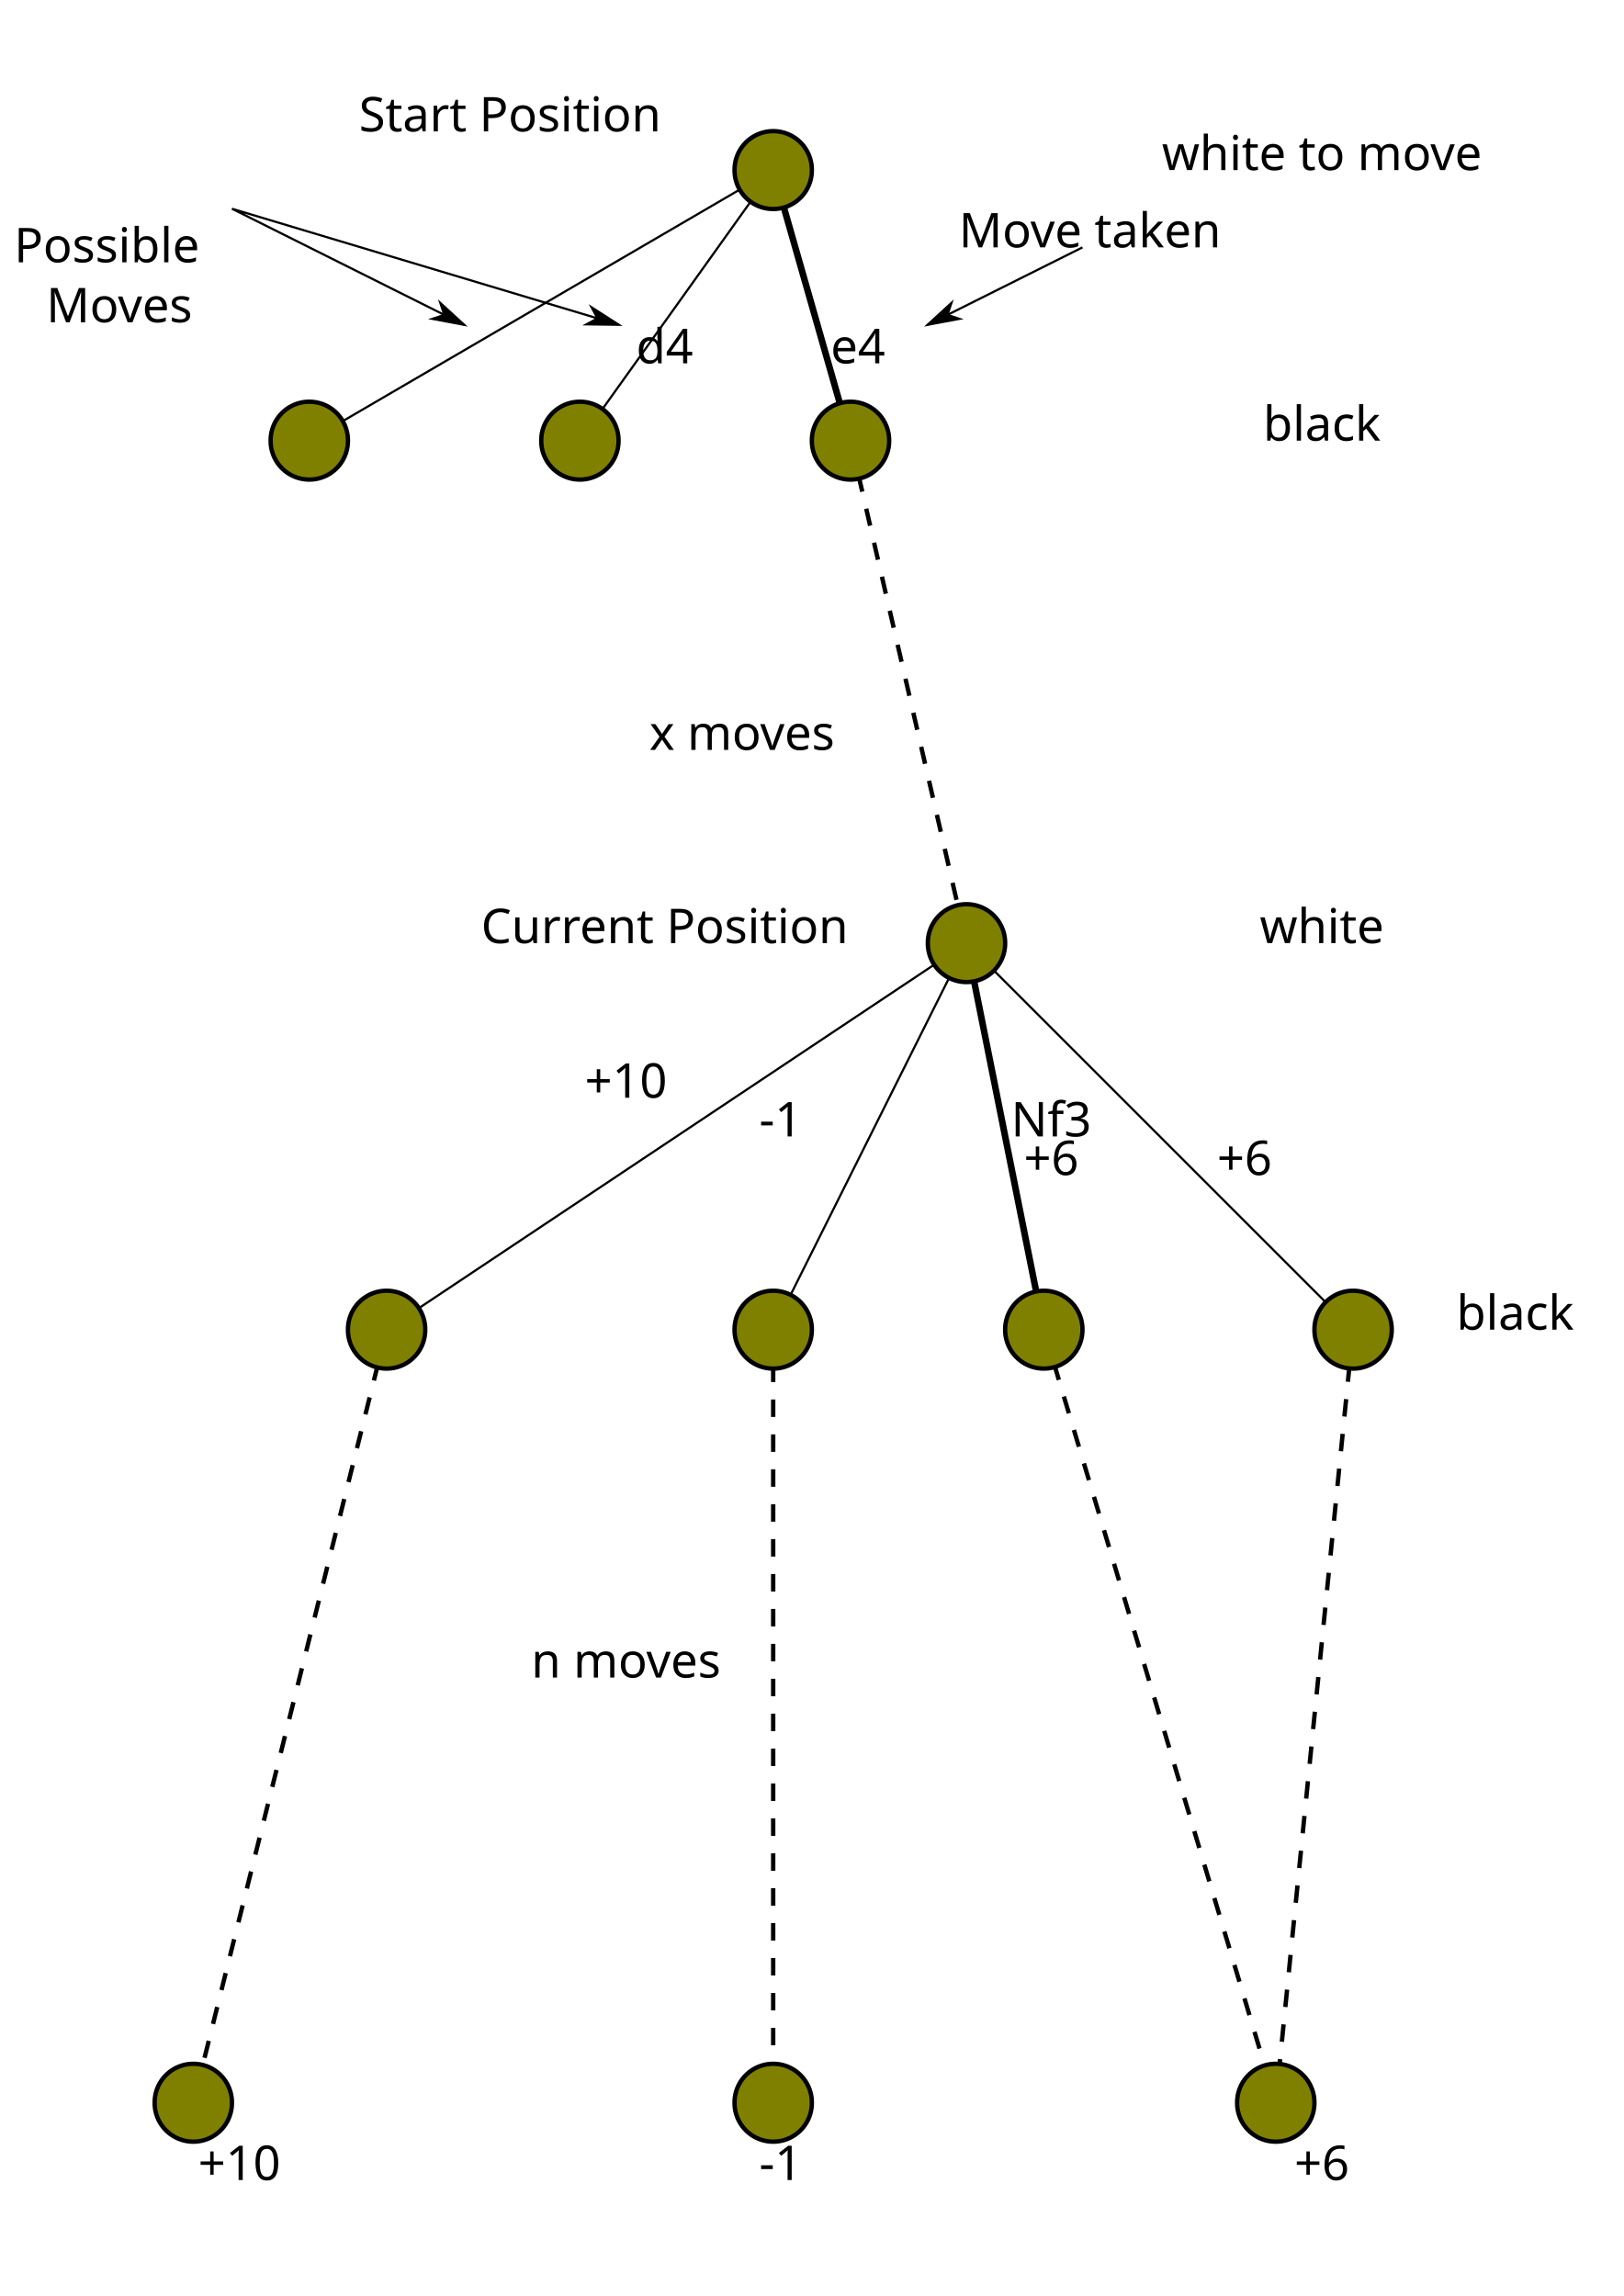
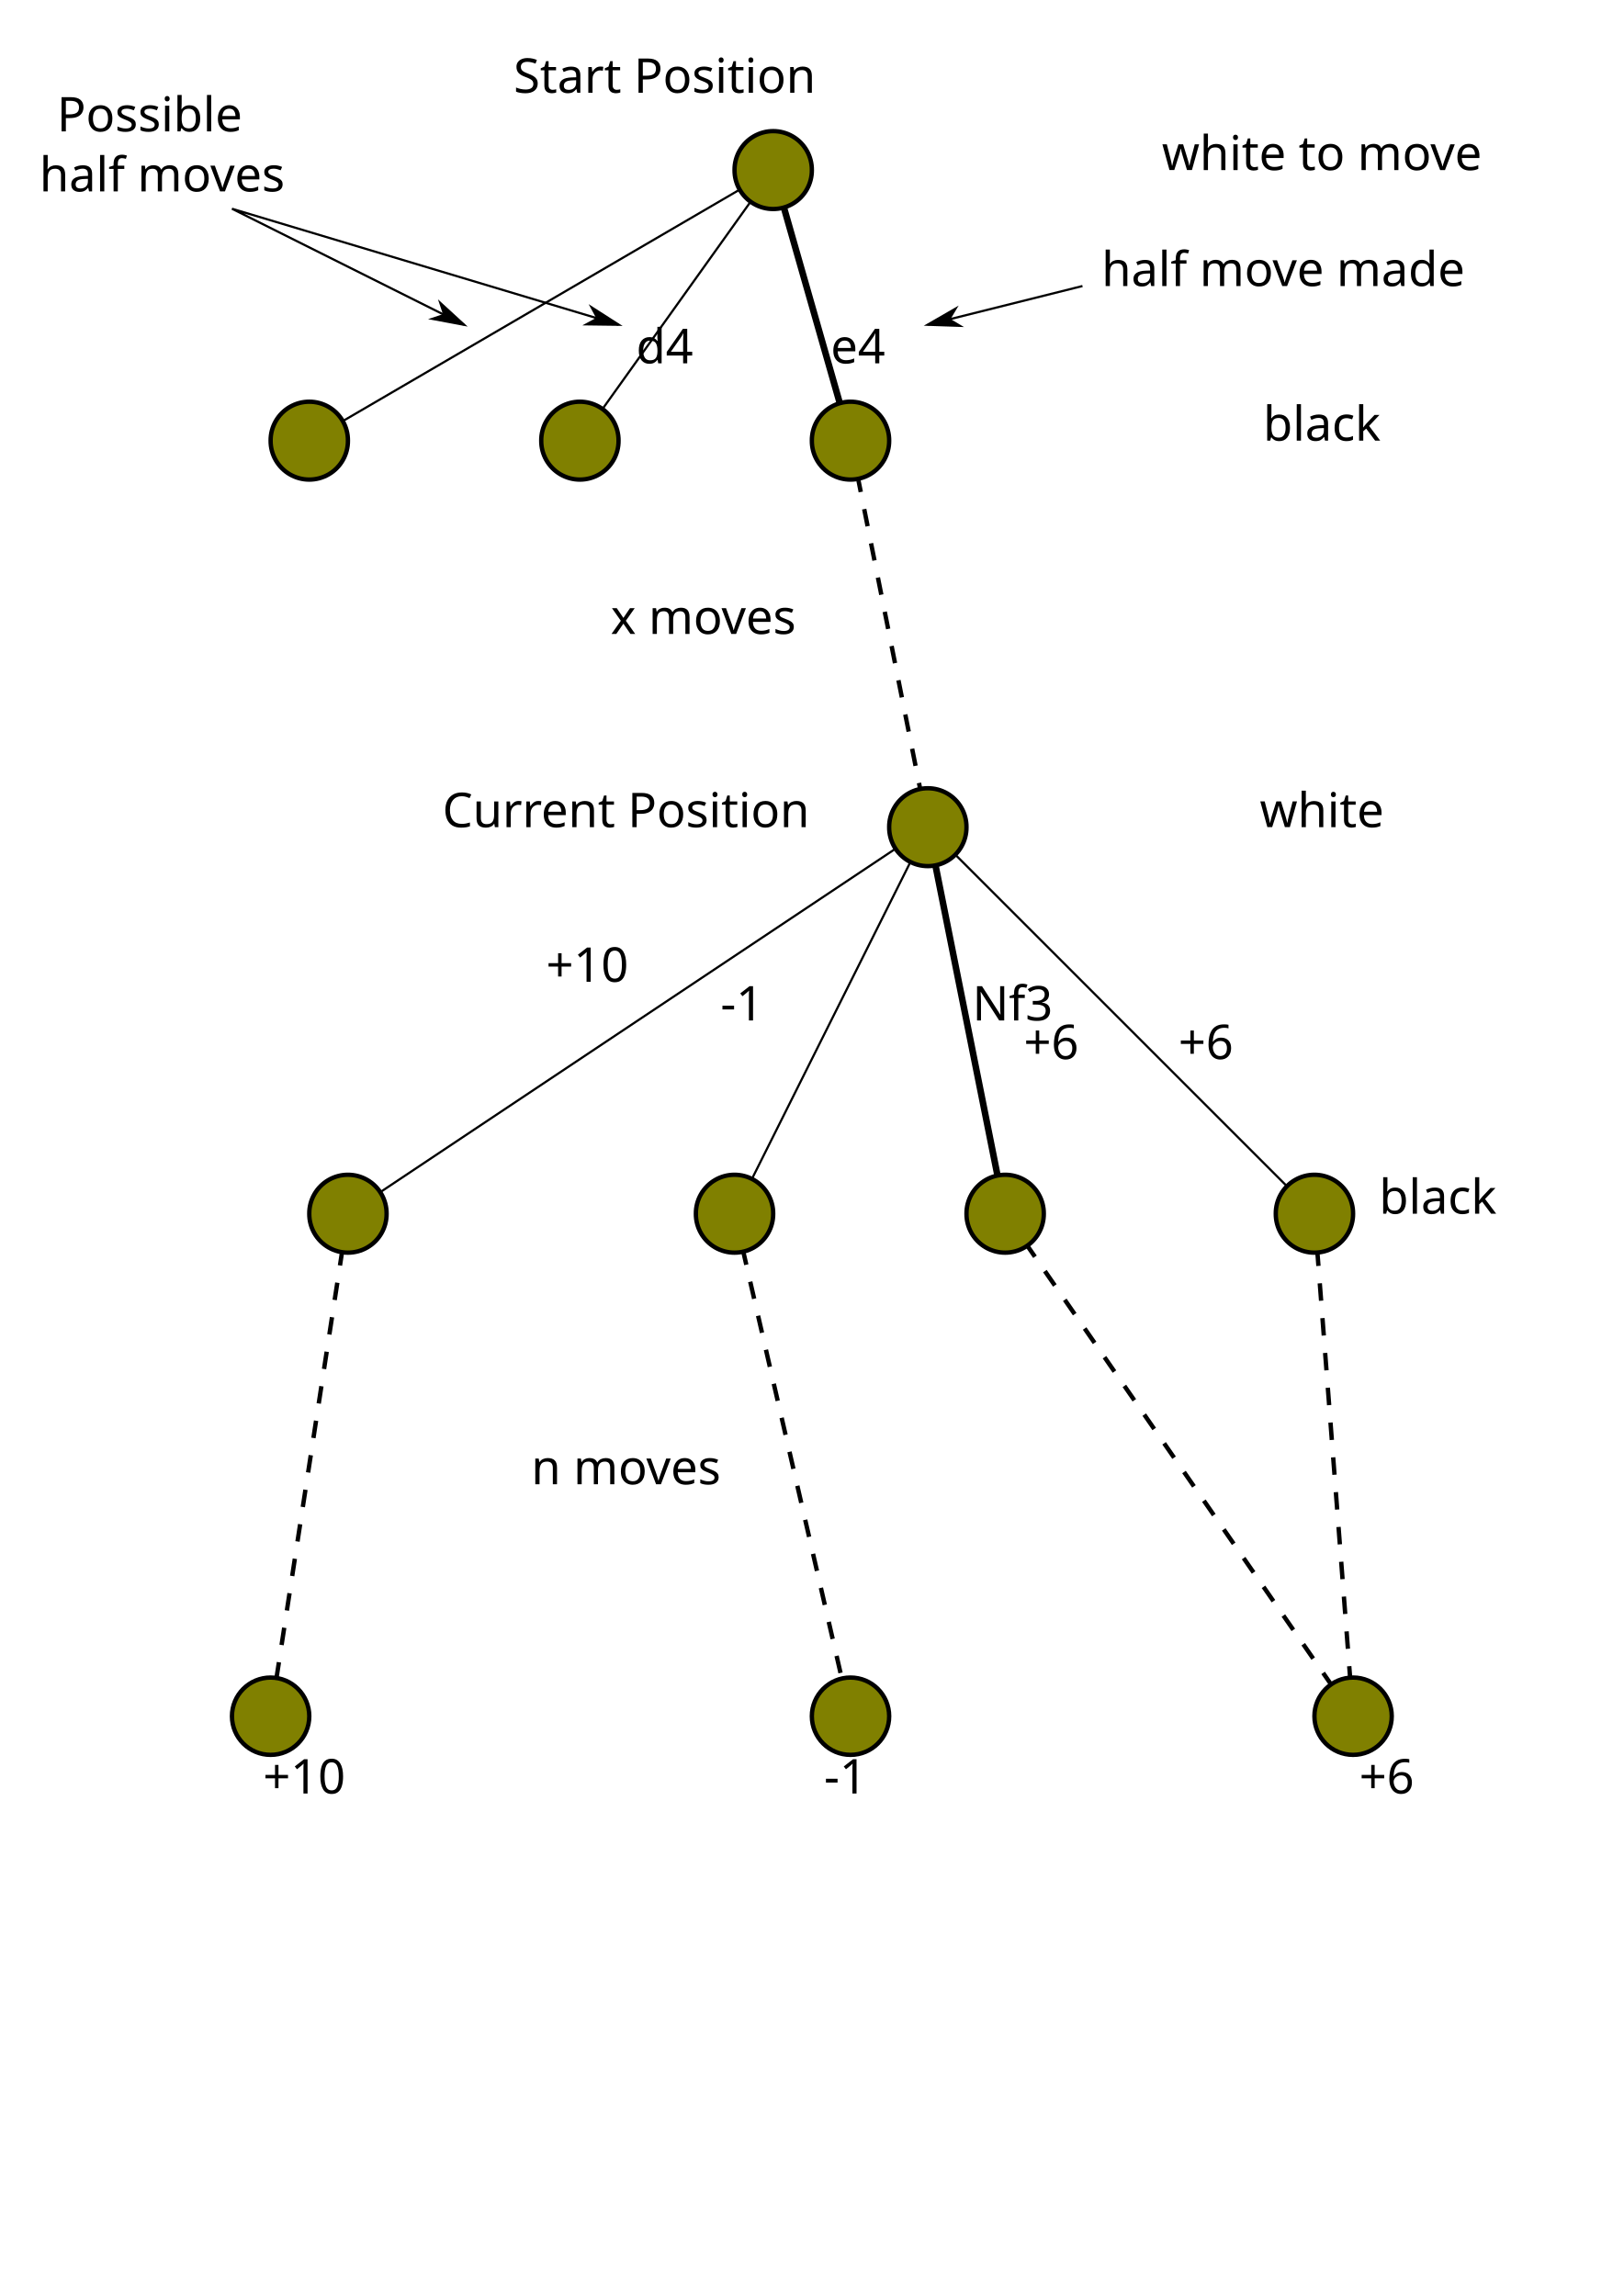
<svg xmlns="http://www.w3.org/2000/svg" width="744.094" height="1052.362" id="svg2" version="1.1">
  <defs id="defs4">
    <marker orient="auto" refY="0.0" refX="0.0" id="Arrow1Lstart" style="overflow:visible">
      <path id="path3832" d="M 0.0,0.0 L 5.0,-5.0 L -12.5,0.0 L 5.0,5.0 L 0.0,0.0 z " style="fill-rule:evenodd;stroke:#000000;stroke-width:1.0pt" transform="scale(0.8) translate(12.5,0)" />
    </marker>
    <marker orient="auto" refY="0.0" refX="0.0" id="Arrow1Lend" style="overflow:visible;">
      <path id="path3835" d="M 0.0,0.0 L 5.0,-5.0 L -12.5,0.0 L 5.0,5.0 L 0.0,0.0 z " style="fill-rule:evenodd;stroke:#000000;stroke-width:1.0pt;" transform="scale(0.8) rotate(180) translate(12.5,0)" />
    </marker>
  </defs>
  <g id="layer1">
    <path style="fill:none;stroke:#000000;stroke-width:3;stroke-linecap:butt;stroke-linejoin:miter;stroke-opacity:1;stroke-miterlimit:4;stroke-dasharray:none" d="M 354.331,77.953 389.764,201.968" id="path3080" />
    <path style="fill:none;stroke:#000000;stroke-width:1px;stroke-linecap:butt;stroke-linejoin:miter;stroke-opacity:1" d="M 354.331,77.953 141.732,201.968" id="path3080-8" />
    <path style="fill:none;stroke:#000000;stroke-width:1px;stroke-linecap:butt;stroke-linejoin:miter;stroke-opacity:1" d="M 354.331,77.953 265.748,201.968" id="path3080-4" />
    <path style="fill:#808000;stroke:#000000;stroke-width:2;stroke-linecap:butt;stroke-miterlimit:4;stroke-opacity:1;stroke-dasharray:none;stroke-dashoffset:0" id="path2983" d="m 336.614,237.402 a 17.717,17.717 0 1 1 -35.433,0 17.717,17.717 0 1 1 35.433,0 z" transform="translate(35.43306,-159.4488)" />
-     <path style="fill:none;stroke:#000000;stroke-width:2;stroke-linecap:butt;stroke-linejoin:miter;stroke-opacity:1;stroke-miterlimit:4;stroke-dasharray:8,8;stroke-dashoffset:0" d="m 389.764,201.968 53.15,230.315" id="path3082" />
-     <path style="fill:none;stroke:#000000;stroke-width:2;stroke-linecap:butt;stroke-linejoin:miter;stroke-miterlimit:4;stroke-opacity:1;stroke-dasharray:8, 8;stroke-dashoffset:0" d="M 620.079,609.449 584.646,963.78" id="path3082-8-9" />
-     <path style="fill:none;stroke:#000000;stroke-width:1px;stroke-linecap:butt;stroke-linejoin:miter;stroke-opacity:1" d="M 442.913,432.283 620.079,609.449" id="path3078" />
-     <path style="fill:none;stroke:#000000;stroke-width:2;stroke-linecap:butt;stroke-linejoin:miter;stroke-miterlimit:4;stroke-opacity:1;stroke-dasharray:8, 8;stroke-dashoffset:0" d="M 478.346,609.449 584.646,963.78" id="path3082-8" />
-     <path style="fill:none;stroke:#000000;stroke-width:3;stroke-linecap:butt;stroke-linejoin:miter;stroke-opacity:1;stroke-miterlimit:4;stroke-dasharray:none" d="M 442.913,432.283 478.346,609.449" id="path3076" />
-     <path style="fill:none;stroke:#000000;stroke-width:2;stroke-linecap:butt;stroke-linejoin:miter;stroke-miterlimit:4;stroke-opacity:1;stroke-dasharray:8, 8;stroke-dashoffset:0" d="m 354.331,609.449 0,354.331" id="path3082-8-7" />
-     <path style="fill:none;stroke:#000000;stroke-width:2;stroke-linecap:butt;stroke-linejoin:miter;stroke-miterlimit:4;stroke-opacity:1;stroke-dasharray:8, 8;stroke-dashoffset:0" d="M 177.165,609.449 88.583,963.78" id="path3082-8-5" />
-     <path style="fill:none;stroke:#000000;stroke-width:1px;stroke-linecap:butt;stroke-linejoin:miter;stroke-opacity:1" d="M 177.165,609.449 442.913,432.283 354.331,609.449" id="path3074" />
-     <path style="fill:#808000;stroke:#000000;stroke-width:2;stroke-linecap:butt;stroke-miterlimit:4;stroke-opacity:1;stroke-dasharray:none;stroke-dashoffset:0" id="path2983-9" d="m 336.614,237.402 a 17.717,17.717 0 1 1 -35.433,0 17.717,17.717 0 1 1 35.433,0 z" transform="translate(124.0157,194.8819)" />
-     <path style="fill:#808000;stroke:#000000;stroke-width:2;stroke-linecap:butt;stroke-miterlimit:4;stroke-opacity:1;stroke-dasharray:none;stroke-dashoffset:0" id="path2983-9-6" d="m 336.614,237.402 a 17.717,17.717 0 1 1 -35.433,0 17.717,17.717 0 1 1 35.433,0 z" transform="translate(-141.7323,372.0472)" />
-     <path style="fill:#808000;stroke:#000000;stroke-width:2;stroke-linecap:butt;stroke-miterlimit:4;stroke-opacity:1;stroke-dasharray:none;stroke-dashoffset:0" id="path2983-9-9" d="m 336.614,237.402 a 17.717,17.717 0 1 1 -35.433,0 17.717,17.717 0 1 1 35.433,0 z" transform="translate(301.1811,372.0473)" />
-     <path style="fill:#808000;stroke:#000000;stroke-width:2;stroke-linecap:butt;stroke-miterlimit:4;stroke-opacity:1;stroke-dasharray:none;stroke-dashoffset:0" id="path2983-9-8" d="m 336.614,237.402 a 17.717,17.717 0 1 1 -35.433,0 17.717,17.717 0 1 1 35.433,0 z" transform="translate(35.43307,372.0472)" />
-     <path style="fill:#808000;stroke:#000000;stroke-width:2;stroke-linecap:butt;stroke-miterlimit:4;stroke-opacity:1;stroke-dasharray:none;stroke-dashoffset:0" id="path2983-9-3" d="m 336.614,237.402 a 17.717,17.717 0 1 1 -35.433,0 17.717,17.717 0 1 1 35.433,0 z" transform="translate(159.4488,372.0473)" />
-     <path style="fill:#808000;stroke:#000000;stroke-width:2;stroke-linecap:butt;stroke-miterlimit:4;stroke-opacity:1;stroke-dasharray:none;stroke-dashoffset:0" id="path2983-9-6-7" d="m 336.614,237.402 a 17.717,17.717 0 1 1 -35.433,0 17.717,17.717 0 1 1 35.433,0 z" transform="translate(-230.315,726.378)" />
-     <path style="fill:#808000;stroke:#000000;stroke-width:2;stroke-linecap:butt;stroke-miterlimit:4;stroke-opacity:1;stroke-dasharray:none;stroke-dashoffset:0" id="path2983-9-6-0" d="m 336.614,237.402 a 17.717,17.717 0 1 1 -35.433,0 17.717,17.717 0 1 1 35.433,0 z" transform="translate(35.43307,726.378)" />
-     <path style="fill:#808000;stroke:#000000;stroke-width:2;stroke-linecap:butt;stroke-miterlimit:4;stroke-opacity:1;stroke-dasharray:none;stroke-dashoffset:0" id="path2983-9-6-75" d="m 336.614,237.402 a 17.717,17.717 0 1 1 -35.433,0 17.717,17.717 0 1 1 35.433,0 z" transform="translate(265.748,726.378)" />
+     <path style="fill:none;stroke:#000000;stroke-width:2;stroke-linecap:butt;stroke-linejoin:miter;stroke-miterlimit:4;stroke-opacity:1;stroke-dasharray:8, 8;stroke-dashoffset:0" d="m 389.764,201.968 35.433,177.165" id="path3082" />
    <path style="fill:#808000;stroke:#000000;stroke-width:2;stroke-linecap:butt;stroke-miterlimit:4;stroke-opacity:1;stroke-dasharray:none;stroke-dashoffset:0" id="path2983-9-6-0-3" d="m 336.614,237.402 a 17.717,17.717 0 1 1 -35.433,0 17.717,17.717 0 1 1 35.433,0 z" transform="translate(70.86613,-35.43308)" />
    <path style="fill:#808000;stroke:#000000;stroke-width:2;stroke-linecap:butt;stroke-miterlimit:4;stroke-opacity:1;stroke-dasharray:none;stroke-dashoffset:0" id="path2983-9-6-0-3-4" d="m 336.614,237.402 a 17.717,17.717 0 1 1 -35.433,0 17.717,17.717 0 1 1 35.433,0 z" transform="translate(-53.14962,-35.43307)" />
    <path style="fill:#808000;stroke:#000000;stroke-width:2;stroke-linecap:butt;stroke-miterlimit:4;stroke-opacity:1;stroke-dasharray:none;stroke-dashoffset:0" id="path2983-9-6-0-3-2" d="m 336.614,237.402 a 17.717,17.717 0 1 1 -35.433,0 17.717,17.717 0 1 1 35.433,0 z" transform="translate(-177.1654,-35.43307)" />
    <text xml:space="preserve" style="font-size:22px;font-style:normal;font-variant:normal;font-weight:normal;font-stretch:normal;text-align:center;line-height:125%;letter-spacing:0px;word-spacing:0px;writing-mode:lr-tb;text-anchor:middle;fill:#000000;fill-opacity:1;stroke:none;font-family:Sans;-inkscape-font-specification:Sans" x="620.079" y="77.953" id="text3984">
      <tspan id="tspan4204" x="620.079" y="77.953">white to move</tspan>
    </text>
    <text xml:space="preserve" style="font-size:22px;font-style:normal;font-variant:normal;font-weight:normal;font-stretch:normal;text-align:center;line-height:125%;letter-spacing:0px;word-spacing:0px;writing-mode:lr-tb;text-anchor:middle;fill:#000000;fill-opacity:1;stroke:none;font-family:Sans;-inkscape-font-specification:Sans" x="620.079" y="201.968" id="text3988">
      <tspan id="tspan3990" x="620.079" y="201.968">black</tspan>
    </text>
-     <text xml:space="preserve" style="font-size:22px;font-style:normal;font-variant:normal;font-weight:normal;font-stretch:normal;text-align:center;line-height:125%;letter-spacing:0px;word-spacing:0px;writing-mode:lr-tb;text-anchor:middle;fill:#000000;fill-opacity:1;stroke:none;font-family:Sans;-inkscape-font-specification:Sans" x="620.079" y="999.213" id="text3992">
-       <tspan id="tspan3994" x="620.079" y="999.213">+6</tspan>
-     </text>
-     <text xml:space="preserve" style="font-size:22px;font-style:normal;font-variant:normal;font-weight:normal;font-stretch:normal;text-align:center;line-height:125%;letter-spacing:0px;word-spacing:0px;writing-mode:lr-tb;text-anchor:middle;fill:#000000;fill-opacity:1;stroke:none;font-family:Sans;-inkscape-font-specification:Sans" x="124.016" y="999.213" id="text3996">
-       <tspan id="tspan3998" x="124.016" y="999.213">+10</tspan>
-     </text>
-     <text xml:space="preserve" style="font-size:22px;font-style:normal;font-variant:normal;font-weight:normal;font-stretch:normal;text-align:center;line-height:125%;letter-spacing:0px;word-spacing:0px;writing-mode:lr-tb;text-anchor:middle;fill:#000000;fill-opacity:1;stroke:none;font-family:Sans;-inkscape-font-specification:Sans" x="372.047" y="999.213" id="text4000">
-       <tspan id="tspan4002" x="372.047" y="999.213">-1</tspan>
-     </text>
-     <text xml:space="preserve" style="font-size:22px;font-style:normal;font-variant:normal;font-weight:normal;font-stretch:normal;text-align:center;line-height:125%;letter-spacing:0px;word-spacing:0px;writing-mode:lr-tb;text-anchor:middle;fill:#000000;fill-opacity:1;stroke:none;font-family:Sans;-inkscape-font-specification:Sans" x="496.063" y="538.583" id="text3992-5">
-       <tspan id="tspan3994-0" x="496.063" y="538.583">+6</tspan>
-     </text>
-     <text xml:space="preserve" style="font-size:22px;font-style:normal;font-variant:normal;font-weight:normal;font-stretch:normal;text-align:center;line-height:125%;letter-spacing:0px;word-spacing:0px;writing-mode:lr-tb;text-anchor:middle;fill:#000000;fill-opacity:1;stroke:none;font-family:Sans;-inkscape-font-specification:Sans" x="584.646" y="538.583" id="text3992-0">
-       <tspan id="tspan3994-1" x="584.646" y="538.583">+6</tspan>
-     </text>
-     <text xml:space="preserve" style="font-size:22px;font-style:normal;font-variant:normal;font-weight:normal;font-stretch:normal;text-align:center;line-height:125%;letter-spacing:0px;word-spacing:0px;writing-mode:lr-tb;text-anchor:middle;fill:#000000;fill-opacity:1;stroke:none;font-family:Sans;-inkscape-font-specification:Sans" x="301.181" y="503.15" id="text3996-4">
-       <tspan id="tspan3998-0" x="301.181" y="503.15">+10</tspan>
-     </text>
-     <text xml:space="preserve" style="font-size:22px;font-style:normal;font-variant:normal;font-weight:normal;font-stretch:normal;text-align:center;line-height:125%;letter-spacing:0px;word-spacing:0px;writing-mode:lr-tb;text-anchor:middle;fill:#000000;fill-opacity:1;stroke:none;font-family:Sans;-inkscape-font-specification:Sans" x="372.047" y="520.866" id="text4000-4">
-       <tspan id="tspan4002-5" x="372.047" y="520.866">-1</tspan>
-     </text>
-     <text xml:space="preserve" style="font-size:22px;font-style:normal;font-variant:normal;font-weight:normal;font-stretch:normal;text-align:center;line-height:125%;letter-spacing:0px;word-spacing:0px;writing-mode:lr-tb;text-anchor:middle;fill:#000000;fill-opacity:1;stroke:none;font-family:Sans;-inkscape-font-specification:Sans" x="620.079" y="432.283" id="text3984-0">
-       <tspan id="tspan3986-9" x="620.079" y="432.283">white</tspan>
-     </text>
-     <text xml:space="preserve" style="font-size:22px;font-style:normal;font-variant:normal;font-weight:normal;font-stretch:normal;text-align:center;line-height:125%;letter-spacing:0px;word-spacing:0px;writing-mode:lr-tb;text-anchor:middle;fill:#000000;fill-opacity:1;stroke:none;font-family:Sans;-inkscape-font-specification:Sans" x="354.331" y="343.701" id="text4124">
-       <tspan id="tspan4126" x="354.331" y="343.701">x moves</tspan>
+     <text xml:space="preserve" style="font-size:22px;font-style:normal;font-variant:normal;font-weight:normal;font-stretch:normal;text-align:center;line-height:125%;letter-spacing:0px;word-spacing:0px;writing-mode:lr-tb;text-anchor:middle;fill:#000000;fill-opacity:1;stroke:none;font-family:Sans;-inkscape-font-specification:Sans" x="336.614" y="290.551" id="text4124">
+       <tspan id="tspan4126" x="336.614" y="290.551">x moves</tspan>
    </text>
    <text xml:space="preserve" style="font-size:22px;font-style:normal;font-variant:normal;font-weight:normal;font-stretch:normal;text-align:center;line-height:125%;letter-spacing:0px;word-spacing:0px;writing-mode:lr-tb;text-anchor:middle;fill:#000000;fill-opacity:1;stroke:none;font-family:Sans;-inkscape-font-specification:Sans" x="407.48" y="166.535" id="text4128">
      <tspan id="tspan4130" x="407.48" y="166.535">e4</tspan>
    </text>
    <text xml:space="preserve" style="font-size:22px;font-style:normal;font-variant:normal;font-weight:normal;font-stretch:normal;text-align:center;line-height:125%;letter-spacing:0px;word-spacing:0px;writing-mode:lr-tb;text-anchor:middle;fill:#000000;fill-opacity:1;stroke:none;font-family:Sans;-inkscape-font-specification:Sans" x="318.898" y="166.535" id="text4132">
      <tspan id="tspan4134" x="318.898" y="166.535">d4</tspan>
    </text>
-     <text xml:space="preserve" style="font-size:22px;font-style:normal;font-variant:normal;font-weight:normal;font-stretch:normal;text-align:center;line-height:125%;letter-spacing:0px;word-spacing:0px;writing-mode:lr-tb;text-anchor:middle;fill:#000000;fill-opacity:1;stroke:none;font-family:Sans;-inkscape-font-specification:Sans" x="301.181" y="768.898" id="text4148">
-       <tspan id="tspan4150" x="301.181" y="768.898">n moves</tspan>
+     <text xml:space="preserve" style="font-size:22px;font-style:normal;font-variant:normal;font-weight:normal;font-stretch:normal;text-align:center;line-height:125%;letter-spacing:0px;word-spacing:0px;writing-mode:lr-tb;text-anchor:middle;fill:#000000;fill-opacity:1;stroke:none;font-family:Sans;-inkscape-font-specification:Sans" x="318.898" y="42.52" id="text4152">
+       <tspan id="tspan4154" x="318.898" y="42.52">Start Position</tspan>
    </text>
-     <text xml:space="preserve" style="font-size:22px;font-style:normal;font-variant:normal;font-weight:normal;font-stretch:normal;text-align:center;line-height:125%;letter-spacing:0px;word-spacing:0px;writing-mode:lr-tb;text-anchor:middle;fill:#000000;fill-opacity:1;stroke:none;font-family:Sans;-inkscape-font-specification:Sans" x="248.031" y="60.236" id="text4152">
-       <tspan id="tspan4154" x="248.031" y="60.236">Start Position</tspan>
+     <path style="fill:none;stroke:#000000;stroke-width:2;stroke-linecap:butt;stroke-linejoin:miter;stroke-miterlimit:4;stroke-opacity:1;stroke-dasharray:8, 8;stroke-dashoffset:0" d="m 602.362,556.299 17.717,230.315" id="path3082-8-9" />
+     <path style="fill:none;stroke:#000000;stroke-width:1px;stroke-linecap:butt;stroke-linejoin:miter;stroke-opacity:1" d="M 425.197,379.134 602.362,556.299" id="path3078" />
+     <path style="fill:none;stroke:#000000;stroke-width:2;stroke-linecap:butt;stroke-linejoin:miter;stroke-miterlimit:4;stroke-opacity:1;stroke-dasharray:8, 8;stroke-dashoffset:0" d="M 460.63,556.299 620.079,786.614" id="path3082-8" />
+     <path style="fill:none;stroke:#000000;stroke-width:3;stroke-linecap:butt;stroke-linejoin:miter;stroke-miterlimit:4;stroke-opacity:1;stroke-dasharray:none" d="M 425.197,379.134 460.63,556.299" id="path3076" />
+     <path style="fill:none;stroke:#000000;stroke-width:2;stroke-linecap:butt;stroke-linejoin:miter;stroke-miterlimit:4;stroke-opacity:1;stroke-dasharray:8, 8;stroke-dashoffset:0" d="m 336.614,556.299 53.15,230.315" id="path3082-8-7" />
+     <path style="fill:none;stroke:#000000;stroke-width:2;stroke-linecap:butt;stroke-linejoin:miter;stroke-miterlimit:4;stroke-opacity:1;stroke-dasharray:8, 8;stroke-dashoffset:0" d="M 159.449,556.299 124.016,786.614" id="path3082-8-5" />
+     <path style="fill:none;stroke:#000000;stroke-width:1px;stroke-linecap:butt;stroke-linejoin:miter;stroke-opacity:1" d="M 159.449,556.299 425.197,379.134 336.614,556.299" id="path3074" />
+     <path style="fill:#808000;stroke:#000000;stroke-width:2;stroke-linecap:butt;stroke-miterlimit:4;stroke-opacity:1;stroke-dasharray:none;stroke-dashoffset:0" id="path2983-9" d="m 336.614,237.402 a 17.717,17.717 0 1 1 -35.433,0 17.717,17.717 0 1 1 35.433,0 z" transform="translate(106.2992,141.7323)" />
+     <path style="fill:#808000;stroke:#000000;stroke-width:2;stroke-linecap:butt;stroke-miterlimit:4;stroke-opacity:1;stroke-dasharray:none;stroke-dashoffset:0" id="path2983-9-6" d="m 336.614,237.402 a 17.717,17.717 0 1 1 -35.433,0 17.717,17.717 0 1 1 35.433,0 z" transform="translate(-159.4488,318.8976)" />
+     <path style="fill:#808000;stroke:#000000;stroke-width:2;stroke-linecap:butt;stroke-miterlimit:4;stroke-opacity:1;stroke-dasharray:none;stroke-dashoffset:0" id="path2983-9-9" d="m 336.614,237.402 a 17.717,17.717 0 1 1 -35.433,0 17.717,17.717 0 1 1 35.433,0 z" transform="translate(283.4646,318.8976)" />
+     <path style="fill:#808000;stroke:#000000;stroke-width:2;stroke-linecap:butt;stroke-miterlimit:4;stroke-opacity:1;stroke-dasharray:none;stroke-dashoffset:0" id="path2983-9-8" d="m 336.614,237.402 a 17.717,17.717 0 1 1 -35.433,0 17.717,17.717 0 1 1 35.433,0 z" transform="translate(17.71653,318.8976)" />
+     <path style="fill:#808000;stroke:#000000;stroke-width:2;stroke-linecap:butt;stroke-miterlimit:4;stroke-opacity:1;stroke-dasharray:none;stroke-dashoffset:0" id="path2983-9-3" d="m 336.614,237.402 a 17.717,17.717 0 1 1 -35.433,0 17.717,17.717 0 1 1 35.433,0 z" transform="translate(141.7323,318.8976)" />
+     <g id="g3139" transform="translate(53.14961,-124.0157)">
+       <path transform="translate(-248.0315,673.2283)" d="m 336.614,237.402 c 0,9.785 -7.932,17.717 -17.717,17.717 -9.785,0 -17.717,-7.932 -17.717,-17.717 0,-9.785 7.932,-17.717 17.717,-17.717 9.785,0 17.717,7.932 17.717,17.717 z" id="path2983-9-6-7" style="fill:#808000;stroke:#000000;stroke-width:2;stroke-linecap:butt;stroke-miterlimit:4;stroke-opacity:1;stroke-dasharray:none;stroke-dashoffset:0" />
+       <path transform="translate(17.71653,673.2283)" d="m 336.614,237.402 c 0,9.785 -7.932,17.717 -17.717,17.717 -9.785,0 -17.717,-7.932 -17.717,-17.717 0,-9.785 7.932,-17.717 17.717,-17.717 9.785,0 17.717,7.932 17.717,17.717 z" id="path2983-9-6-0" style="fill:#808000;stroke:#000000;stroke-width:2;stroke-linecap:butt;stroke-miterlimit:4;stroke-opacity:1;stroke-dasharray:none;stroke-dashoffset:0" />
+       <path transform="translate(248.0315,673.2283)" d="m 336.614,237.402 c 0,9.785 -7.932,17.717 -17.717,17.717 -9.785,0 -17.717,-7.932 -17.717,-17.717 0,-9.785 7.932,-17.717 17.717,-17.717 9.785,0 17.717,7.932 17.717,17.717 z" id="path2983-9-6-75" style="fill:#808000;stroke:#000000;stroke-width:2;stroke-linecap:butt;stroke-miterlimit:4;stroke-opacity:1;stroke-dasharray:none;stroke-dashoffset:0" />
+       <text id="text3992" y="946.063" x="602.362" style="font-size:22px;font-style:normal;font-variant:normal;font-weight:normal;font-stretch:normal;text-align:center;line-height:125%;letter-spacing:0px;word-spacing:0px;writing-mode:lr-tb;text-anchor:middle;fill:#000000;fill-opacity:1;stroke:none;font-family:Sans;-inkscape-font-specification:Sans" xml:space="preserve">
+         <tspan y="946.063" x="602.362" id="tspan3994">+6</tspan>
+       </text>
+       <text id="text3996" y="946.063" x="106.299" style="font-size:22px;font-style:normal;font-variant:normal;font-weight:normal;font-stretch:normal;text-align:center;line-height:125%;letter-spacing:0px;word-spacing:0px;writing-mode:lr-tb;text-anchor:middle;fill:#000000;fill-opacity:1;stroke:none;font-family:Sans;-inkscape-font-specification:Sans" xml:space="preserve">
+         <tspan y="946.063" x="106.299" id="tspan3998">+10</tspan>
+       </text>
+       <text id="text4000" y="946.063" x="354.331" style="font-size:22px;font-style:normal;font-variant:normal;font-weight:normal;font-stretch:normal;text-align:center;line-height:125%;letter-spacing:0px;word-spacing:0px;writing-mode:lr-tb;text-anchor:middle;fill:#000000;fill-opacity:1;stroke:none;font-family:Sans;-inkscape-font-specification:Sans" xml:space="preserve">
+         <tspan y="946.063" x="354.331" id="tspan4002">-1</tspan>
+       </text>
+     </g>
+     <text xml:space="preserve" style="font-size:22px;font-style:normal;font-variant:normal;font-weight:normal;font-stretch:normal;text-align:center;line-height:125%;letter-spacing:0px;word-spacing:0px;writing-mode:lr-tb;text-anchor:middle;fill:#000000;fill-opacity:1;stroke:none;font-family:Sans;-inkscape-font-specification:Sans" x="496.063" y="485.433" id="text3992-5">
+       <tspan id="tspan3994-0" x="496.063" y="485.433">+6</tspan>
    </text>
-     <text xml:space="preserve" style="font-size:22px;font-style:normal;font-variant:normal;font-weight:normal;font-stretch:normal;text-align:center;line-height:125%;letter-spacing:0px;word-spacing:0px;writing-mode:lr-tb;text-anchor:middle;fill:#000000;fill-opacity:1;stroke:none;font-family:Sans;-inkscape-font-specification:Sans" x="318.898" y="432.283" id="text4152-4">
-       <tspan id="tspan4177" x="318.898" y="432.283">Current Position</tspan>
+     <text xml:space="preserve" style="font-size:22px;font-style:normal;font-variant:normal;font-weight:normal;font-stretch:normal;text-align:center;line-height:125%;letter-spacing:0px;word-spacing:0px;writing-mode:lr-tb;text-anchor:middle;fill:#000000;fill-opacity:1;stroke:none;font-family:Sans;-inkscape-font-specification:Sans" x="566.929" y="485.433" id="text3992-0">
+       <tspan id="tspan3994-1" x="566.929" y="485.433">+6</tspan>
    </text>
-     <text xml:space="preserve" style="font-size:22px;font-style:normal;font-variant:normal;font-weight:normal;font-stretch:normal;text-align:center;line-height:125%;letter-spacing:0px;word-spacing:0px;writing-mode:lr-tb;text-anchor:middle;fill:#000000;fill-opacity:1;stroke:none;font-family:Sans;-inkscape-font-specification:Sans" x="496.063" y="520.866" id="text4179">
-       <tspan id="tspan4181" x="496.063" y="520.866">Nf3</tspan>
+     <text xml:space="preserve" style="font-size:22px;font-style:normal;font-variant:normal;font-weight:normal;font-stretch:normal;text-align:center;line-height:125%;letter-spacing:0px;word-spacing:0px;writing-mode:lr-tb;text-anchor:middle;fill:#000000;fill-opacity:1;stroke:none;font-family:Sans;-inkscape-font-specification:Sans" x="283.465" y="450" id="text3996-4">
+       <tspan id="tspan3998-0" x="283.465" y="450">+10</tspan>
    </text>
-     <text xml:space="preserve" style="font-size:22px;font-style:normal;font-variant:normal;font-weight:normal;font-stretch:normal;text-align:center;line-height:125%;letter-spacing:0px;word-spacing:0px;writing-mode:lr-tb;text-anchor:middle;fill:#000000;fill-opacity:1;stroke:none;font-family:Sans;-inkscape-font-specification:Sans" x="708.661" y="609.449" id="text3988-7">
-       <tspan id="tspan3990-9" x="708.661" y="609.449">black</tspan>
+     <text xml:space="preserve" style="font-size:22px;font-style:normal;font-variant:normal;font-weight:normal;font-stretch:normal;text-align:center;line-height:125%;letter-spacing:0px;word-spacing:0px;writing-mode:lr-tb;text-anchor:middle;fill:#000000;fill-opacity:1;stroke:none;font-family:Sans;-inkscape-font-specification:Sans" x="354.331" y="467.717" id="text4000-4">
+       <tspan id="tspan4002-5" x="354.331" y="467.717">-1</tspan>
    </text>
-     <text xml:space="preserve" style="font-size:22px;font-style:normal;font-variant:normal;font-weight:normal;font-stretch:normal;text-align:center;line-height:125%;letter-spacing:0px;word-spacing:0px;writing-mode:lr-tb;text-anchor:middle;fill:#000000;fill-opacity:1;stroke:none;font-family:Sans;-inkscape-font-specification:Sans" x="68.975" y="120.214" id="text3046">
-       <tspan id="tspan3048" x="68.975" y="120.214">Possible</tspan>
-       <tspan x="68.975" y="147.714" id="tspan3050">Moves</tspan>
+     <text xml:space="preserve" style="font-size:22px;font-style:normal;font-variant:normal;font-weight:normal;font-stretch:normal;text-align:center;line-height:125%;letter-spacing:0px;word-spacing:0px;writing-mode:lr-tb;text-anchor:middle;fill:#000000;fill-opacity:1;stroke:none;font-family:Sans;-inkscape-font-specification:Sans" x="620.079" y="379.134" id="text3984-0">
+       <tspan id="tspan3986-9" x="620.079" y="379.134">white</tspan>
    </text>
-     <path style="fill:none;stroke:#000000;stroke-width:1px;stroke-linecap:butt;stroke-linejoin:miter;stroke-opacity:1;marker-start:url(#Arrow1Lstart);marker-end:none" d="M 425.197,148.819 496.063,113.386" id="path3054" />
-     <text xml:space="preserve" style="font-size:22px;font-style:normal;font-variant:normal;font-weight:normal;font-stretch:normal;text-align:center;line-height:125%;letter-spacing:0px;word-spacing:0px;writing-mode:lr-tb;text-anchor:middle;fill:#000000;fill-opacity:1;stroke:none;font-family:Sans;-inkscape-font-specification:Sans" x="513.78" y="113.386" id="text3056">
-       <tspan id="tspan3058" x="513.78" y="113.386">Move taken</tspan>
+     <text xml:space="preserve" style="font-size:22px;font-style:normal;font-variant:normal;font-weight:normal;font-stretch:normal;text-align:center;line-height:125%;letter-spacing:0px;word-spacing:0px;writing-mode:lr-tb;text-anchor:middle;fill:#000000;fill-opacity:1;stroke:none;font-family:Sans;-inkscape-font-specification:Sans" x="301.181" y="680.315" id="text4148">
+       <tspan id="tspan4150" x="301.181" y="680.315">n moves</tspan>
+     </text>
+     <text xml:space="preserve" style="font-size:22px;font-style:normal;font-variant:normal;font-weight:normal;font-stretch:normal;text-align:center;line-height:125%;letter-spacing:0px;word-spacing:0px;writing-mode:lr-tb;text-anchor:middle;fill:#000000;fill-opacity:1;stroke:none;font-family:Sans;-inkscape-font-specification:Sans" x="301.181" y="379.134" id="text4152-4">
+       <tspan id="tspan4177" x="301.181" y="379.134">Current Position</tspan>
+     </text>
+     <text xml:space="preserve" style="font-size:22px;font-style:normal;font-variant:normal;font-weight:normal;font-stretch:normal;text-align:center;line-height:125%;letter-spacing:0px;word-spacing:0px;writing-mode:lr-tb;text-anchor:middle;fill:#000000;fill-opacity:1;stroke:none;font-family:Sans;-inkscape-font-specification:Sans" x="478.346" y="467.717" id="text4179">
+       <tspan id="tspan4181" x="478.346" y="467.717">Nf3</tspan>
+     </text>
+     <text xml:space="preserve" style="font-size:22px;font-style:normal;font-variant:normal;font-weight:normal;font-stretch:normal;text-align:center;line-height:125%;letter-spacing:0px;word-spacing:0px;writing-mode:lr-tb;text-anchor:middle;fill:#000000;fill-opacity:1;stroke:none;font-family:Sans;-inkscape-font-specification:Sans" x="673.228" y="556.299" id="text3988-7">
+       <tspan id="tspan3990-9" x="673.228" y="556.299">black</tspan>
+     </text>
+     <text xml:space="preserve" style="font-size:22px;font-style:normal;font-variant:normal;font-weight:normal;font-stretch:normal;text-align:center;line-height:125%;letter-spacing:0px;word-spacing:0px;writing-mode:lr-tb;text-anchor:middle;fill:#000000;fill-opacity:1;stroke:none;font-family:Sans;-inkscape-font-specification:Sans" x="88.583" y="60.236" id="text3046">
+       <tspan id="tspan3048" x="88.583" y="60.236">Possible</tspan>
+       <tspan x="88.583" y="87.736" id="tspan3055">half moves</tspan>
+     </text>
+     <path style="fill:none;stroke:#000000;stroke-width:1px;stroke-linecap:butt;stroke-linejoin:miter;stroke-opacity:1;marker-start:url(#Arrow1Lstart);marker-end:none" d="m 425.197,148.819 70.866,-17.717" id="path3054" />
+     <text xml:space="preserve" style="font-size:22px;font-style:normal;font-variant:normal;font-weight:normal;font-stretch:normal;text-align:center;line-height:125%;letter-spacing:0px;word-spacing:0px;writing-mode:lr-tb;text-anchor:middle;fill:#000000;fill-opacity:1;stroke:none;font-family:Sans;-inkscape-font-specification:Sans" x="602.362" y="131.102" id="text3056">
+       <tspan id="tspan3150" x="602.362" y="131.102">half move made</tspan>
    </text>
    <path style="fill:none;stroke:#000000;stroke-width:1px;stroke-linecap:butt;stroke-linejoin:miter;stroke-opacity:1;marker-end:url(#Arrow1Lend);marker-start:url(#Arrow1Lstart)" d="M 283.465,148.819 106.299,95.669 212.598,148.819" id="path4454" />
  </g>
</svg>
